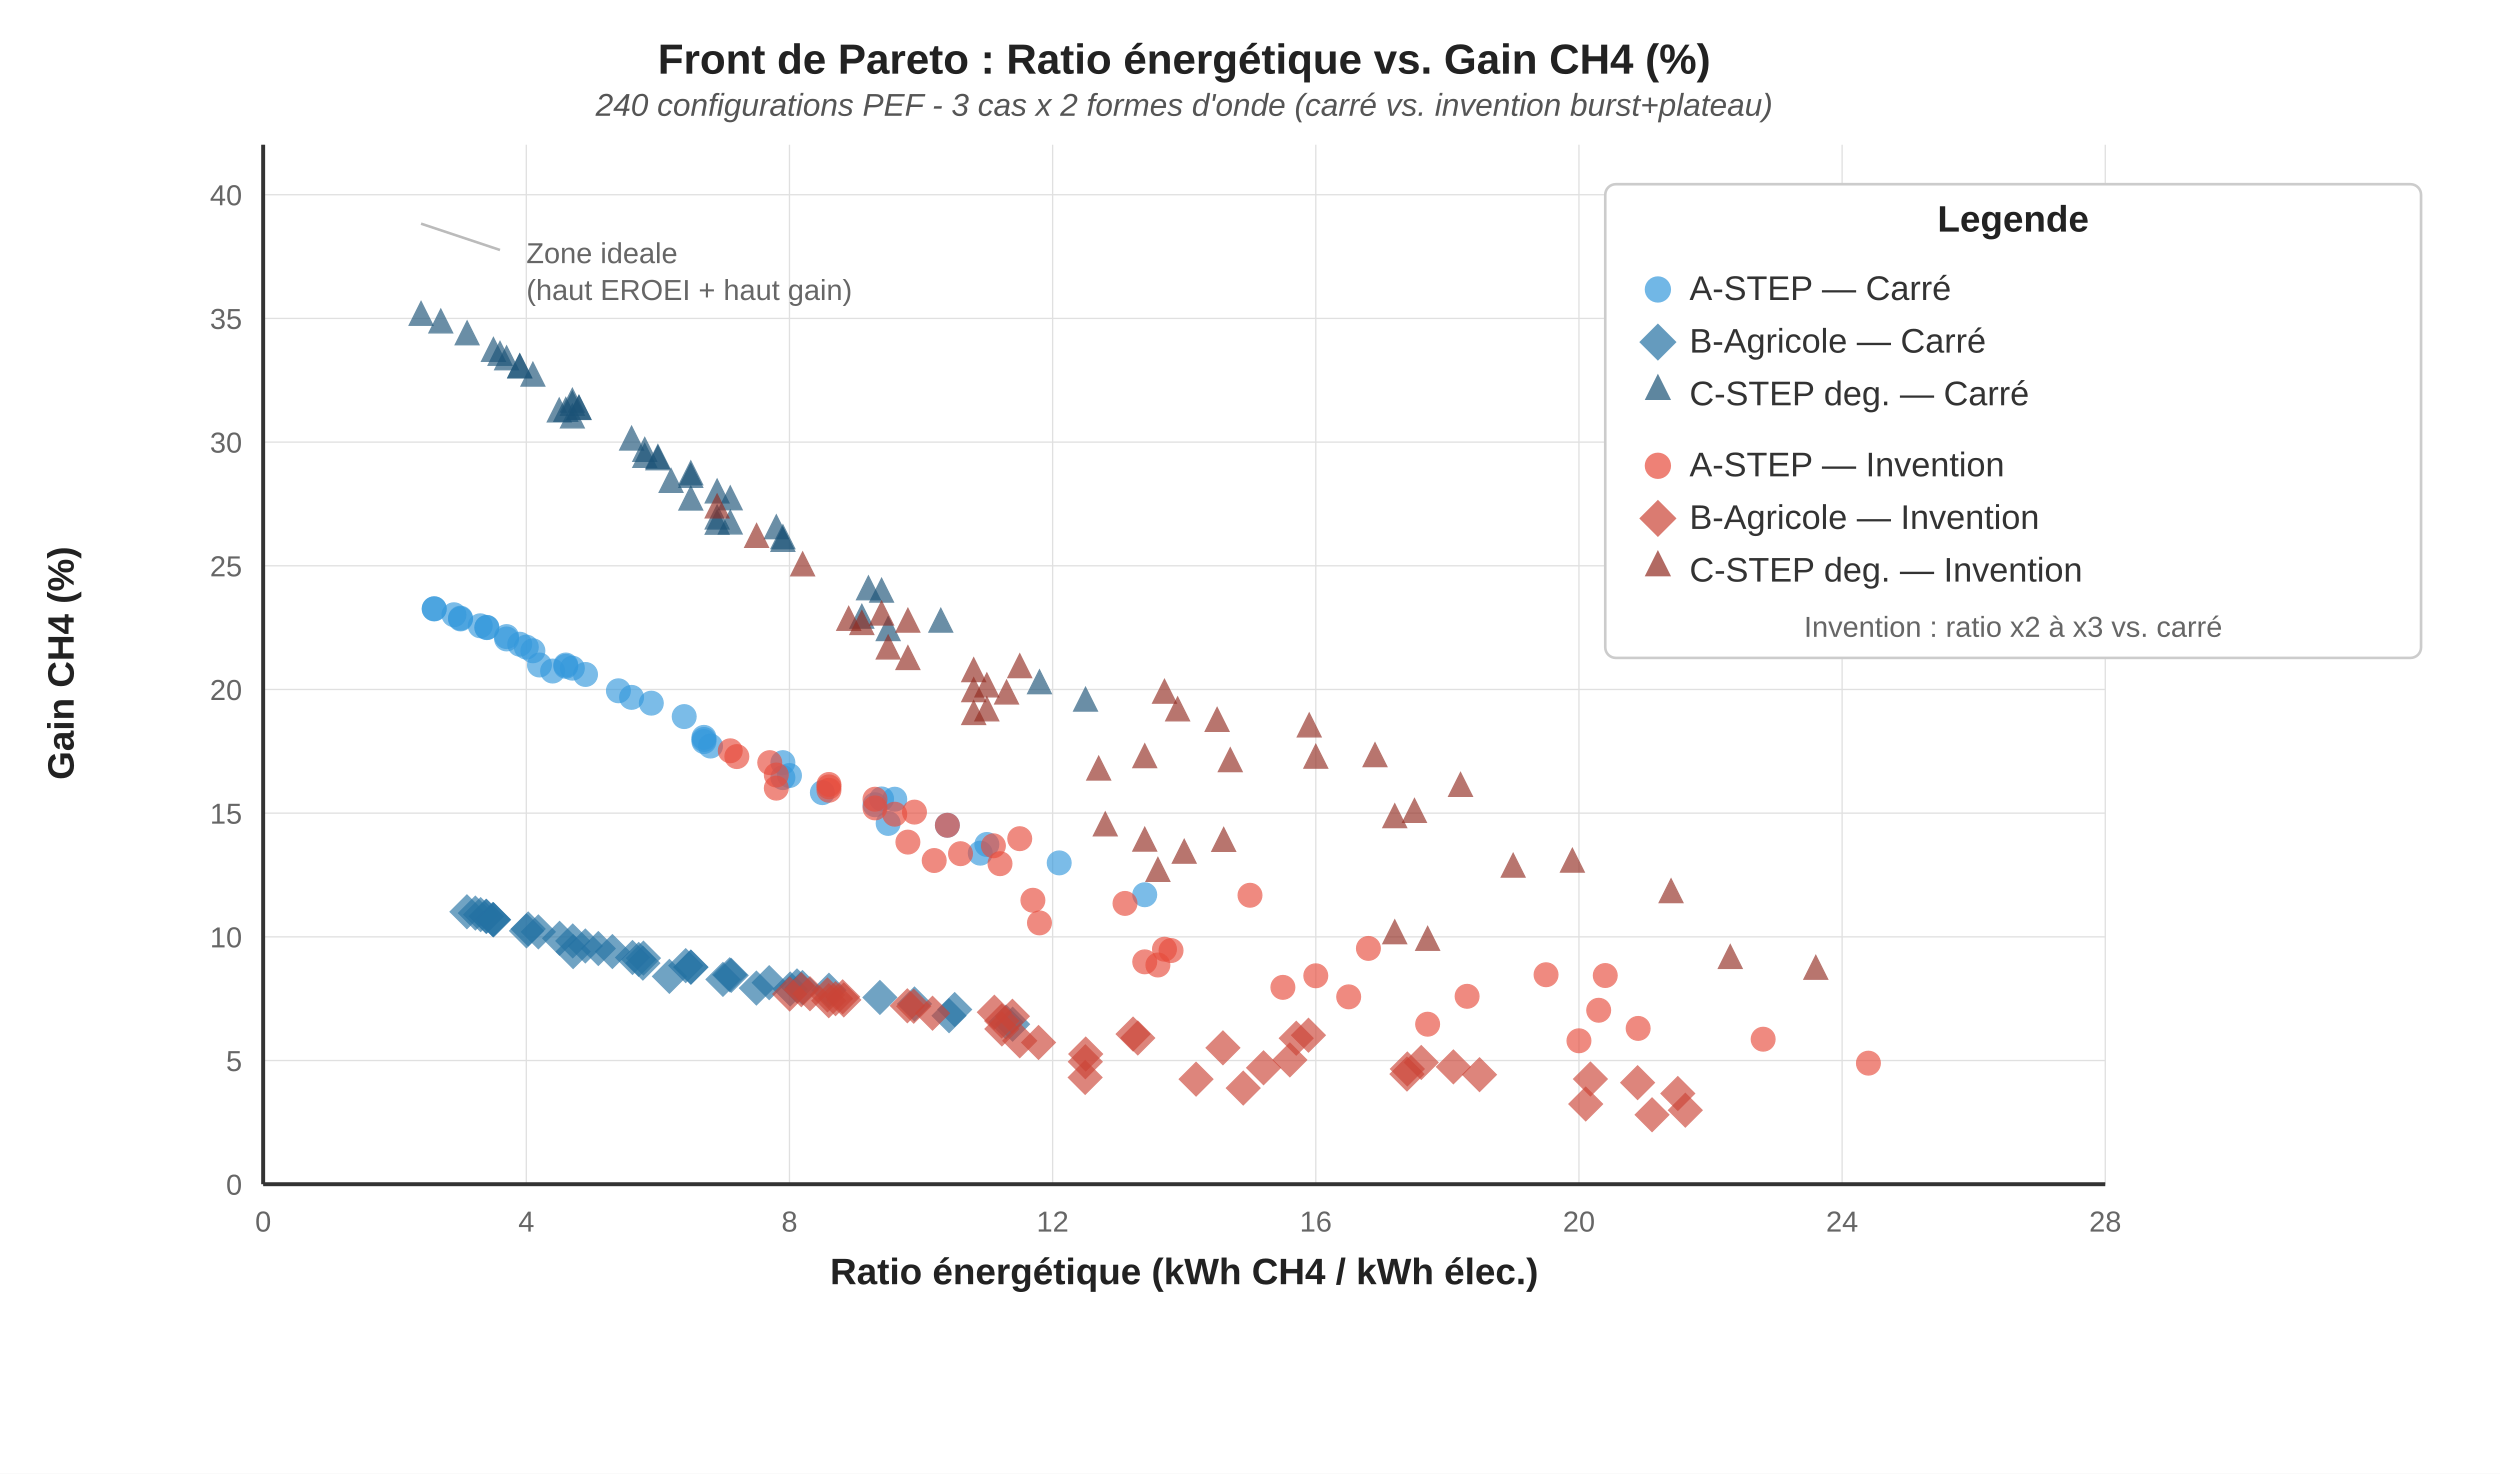
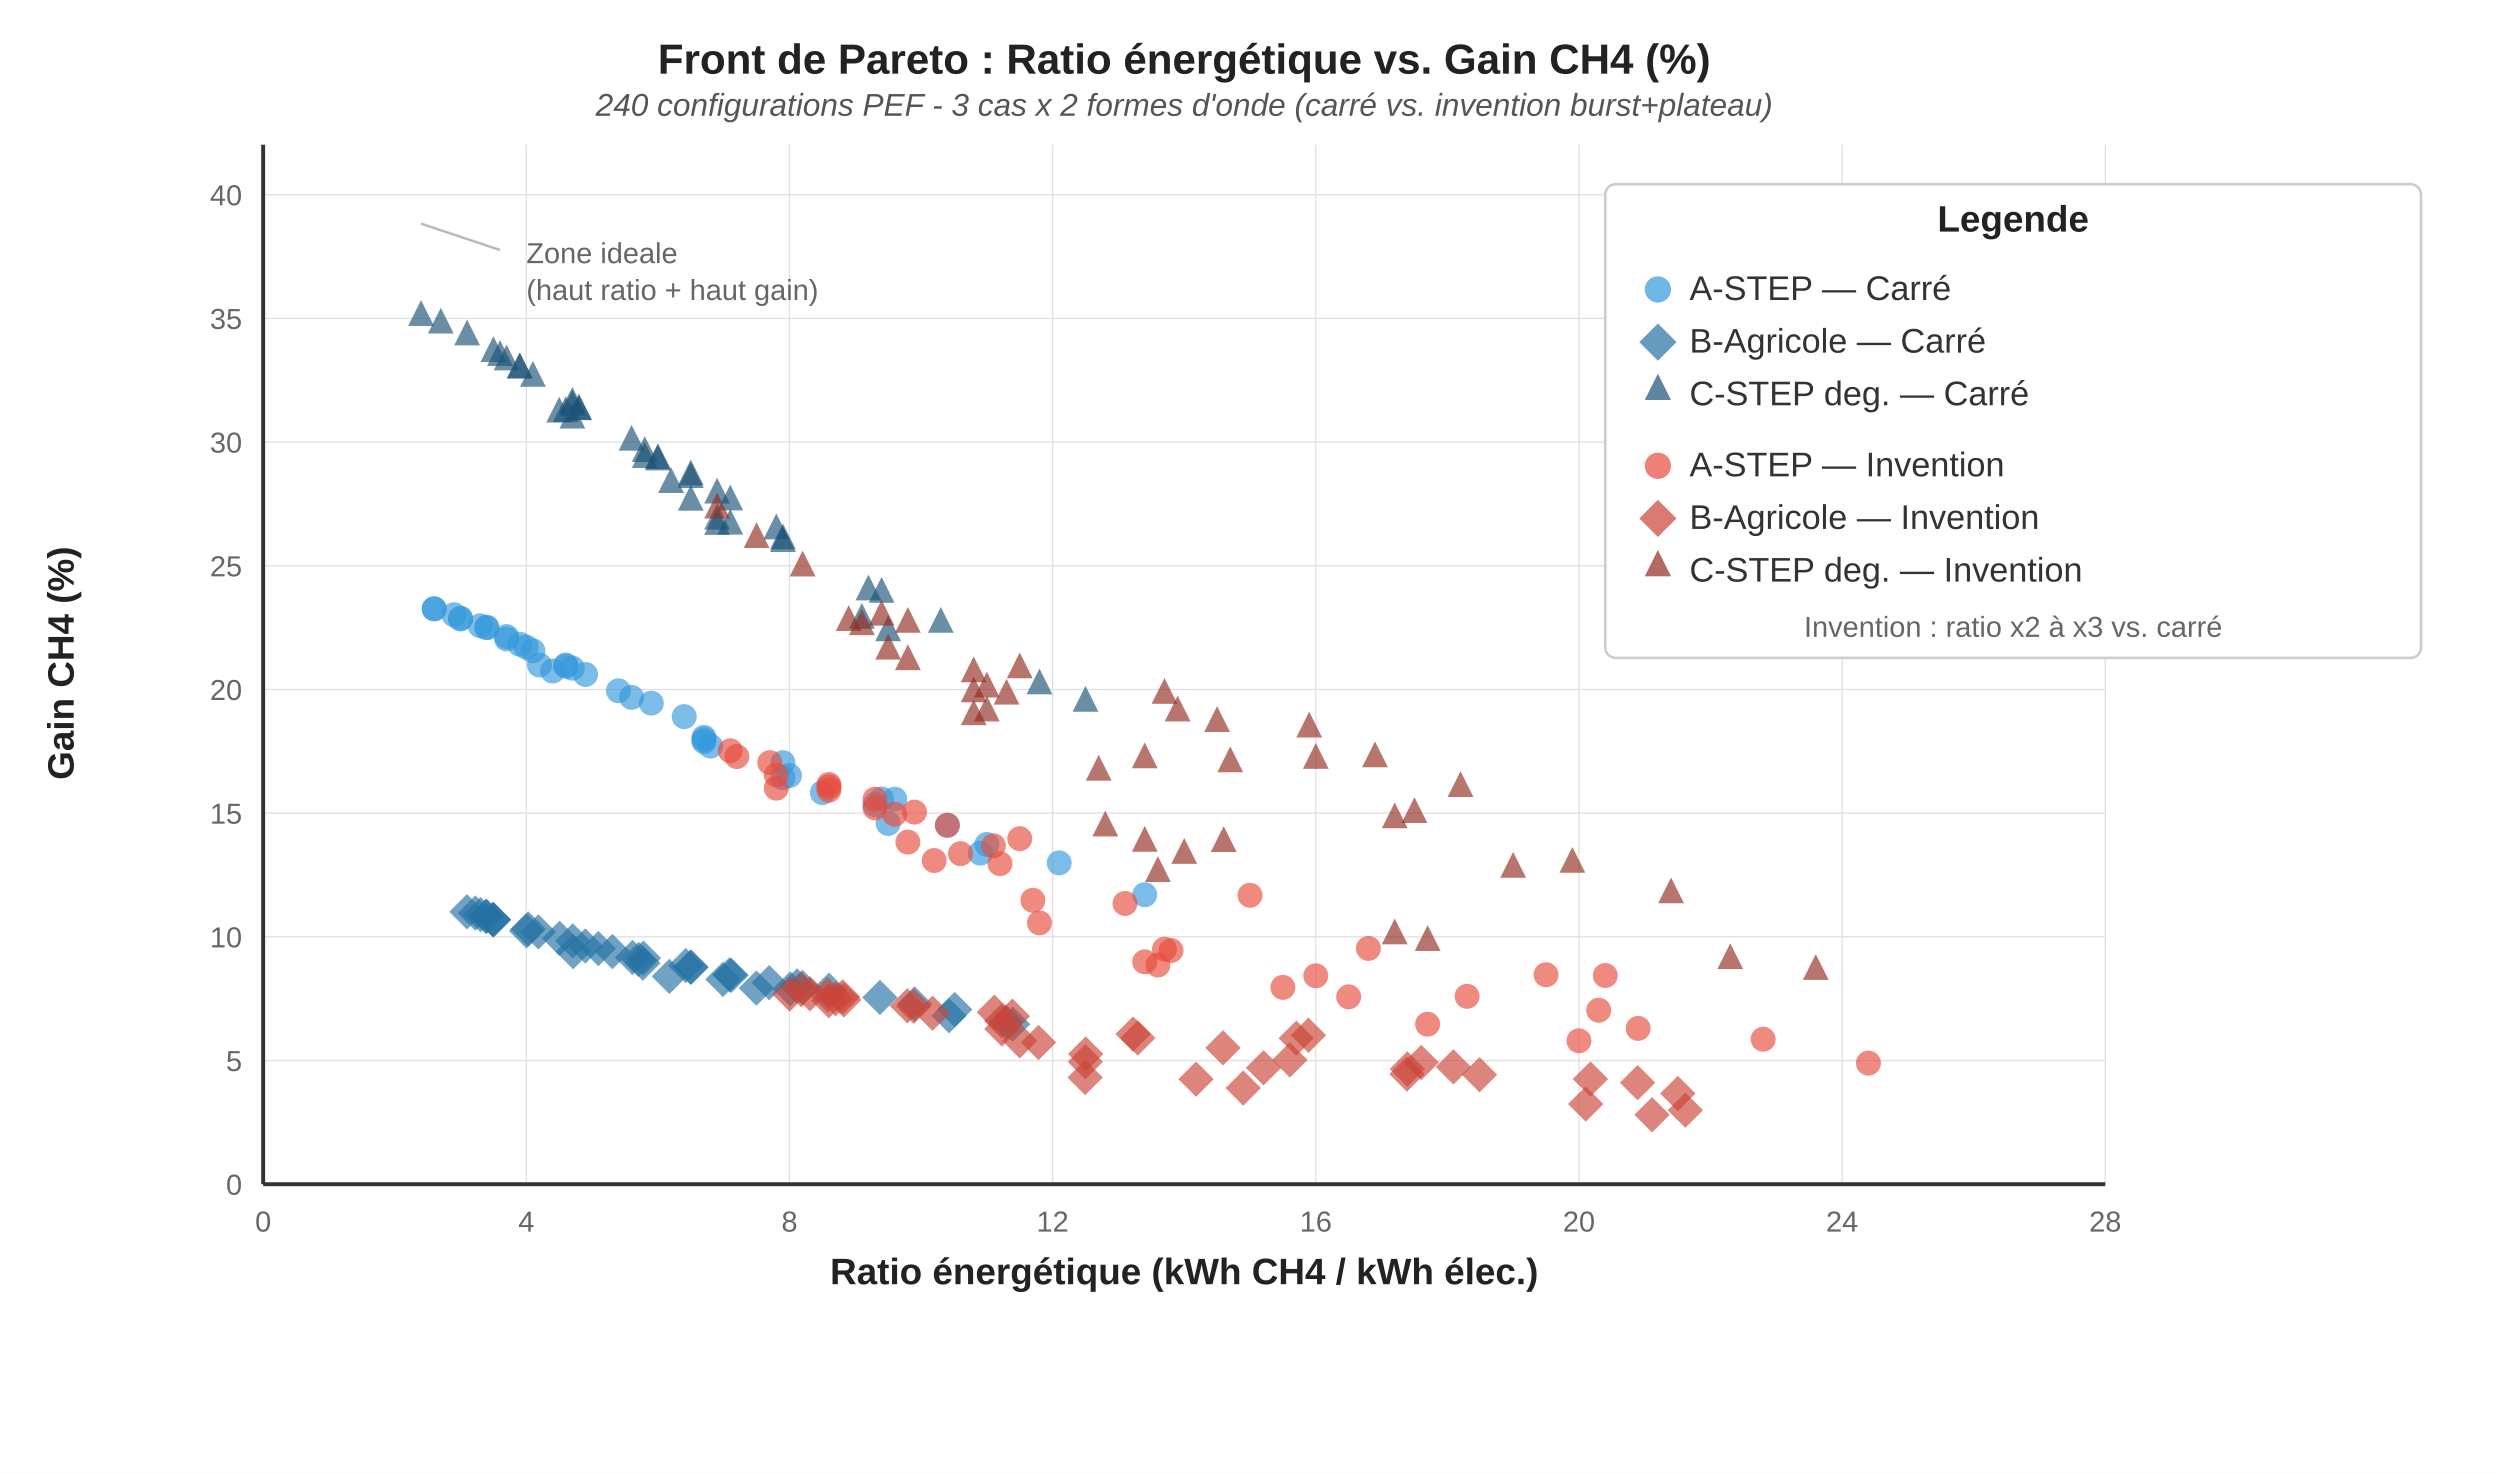
<svg xmlns="http://www.w3.org/2000/svg" viewBox="0 0 950 560" width="950" height="560">
  <defs>
    <style>
    .axis { stroke: #333; stroke-width: 1.5; fill: none; }
    .grid { stroke: #e0e0e0; stroke-width: 0.5; fill: none; }
    .label { font-family: Arial, sans-serif; font-size: 13px; fill: #333; }
    .label-bold { font-family: Arial, sans-serif; font-size: 14px; fill: #222; font-weight: bold; }
    .label-small { font-family: Arial, sans-serif; font-size: 11px; fill: #666; }
    .label-title { font-family: Arial, sans-serif; font-size: 16px; fill: #222; font-weight: bold; }
    .label-subtitle { font-family: Arial, sans-serif; font-size: 12px; fill: #555; font-style: italic; }
  </style>
  </defs>
  <rect width="950" height="560" fill="white" />
  <text x="450" y="28" text-anchor="middle" class="label-title">Front de Pareto : Ratio énergétique vs. Gain CH4 (%)</text>
  <text x="450" y="44" text-anchor="middle" class="label-subtitle">240 configurations PEF - 3 cas x 2 formes d'onde (carré vs. invention burst+plateau)</text>
  <line x1="100" y1="55" x2="100" y2="450" class="grid" />
  <text x="100" y="468" text-anchor="middle" class="label-small">0</text>
  <line x1="200" y1="55" x2="200" y2="450" class="grid" />
  <text x="200" y="468" text-anchor="middle" class="label-small">4</text>
  <line x1="300" y1="55" x2="300" y2="450" class="grid" />
  <text x="300" y="468" text-anchor="middle" class="label-small">8</text>
  <line x1="400" y1="55" x2="400" y2="450" class="grid" />
  <text x="400" y="468" text-anchor="middle" class="label-small">12</text>
  <line x1="500" y1="55" x2="500" y2="450" class="grid" />
  <text x="500" y="468" text-anchor="middle" class="label-small">16</text>
  <line x1="600" y1="55" x2="600" y2="450" class="grid" />
  <text x="600" y="468" text-anchor="middle" class="label-small">20</text>
  <line x1="700" y1="55" x2="700" y2="450" class="grid" />
  <text x="700" y="468" text-anchor="middle" class="label-small">24</text>
  <line x1="800" y1="55" x2="800" y2="450" class="grid" />
  <text x="800" y="468" text-anchor="middle" class="label-small">28</text>
  <line x1="100" y1="450" x2="800" y2="450" class="grid" />
  <text x="92" y="454" text-anchor="end" class="label-small">0</text>
  <line x1="100" y1="403" x2="800" y2="403" class="grid" />
  <text x="92" y="407" text-anchor="end" class="label-small">5</text>
  <line x1="100" y1="356" x2="800" y2="356" class="grid" />
  <text x="92" y="360" text-anchor="end" class="label-small">10</text>
  <line x1="100" y1="309" x2="800" y2="309" class="grid" />
  <text x="92" y="313" text-anchor="end" class="label-small">15</text>
  <line x1="100" y1="262" x2="800" y2="262" class="grid" />
  <text x="92" y="266" text-anchor="end" class="label-small">20</text>
  <line x1="100" y1="215" x2="800" y2="215" class="grid" />
  <text x="92" y="219" text-anchor="end" class="label-small">25</text>
  <line x1="100" y1="168" x2="800" y2="168" class="grid" />
  <text x="92" y="172" text-anchor="end" class="label-small">30</text>
  <line x1="100" y1="121" x2="800" y2="121" class="grid" />
  <text x="92" y="125" text-anchor="end" class="label-small">35</text>
  <line x1="100" y1="74" x2="800" y2="74" class="grid" />
  <text x="92" y="78" text-anchor="end" class="label-small">40</text>
  <line x1="100" y1="450" x2="800" y2="450" class="axis" />
  <line x1="100" y1="55" x2="100" y2="450" class="axis" />
  <text x="450" y="488" text-anchor="middle" class="label-bold">Ratio énergétique (kWh CH4 / kWh élec.)</text>
  <text x="28" y="252" text-anchor="middle" class="label-bold" transform="rotate(-90,28,252)">Gain CH4 (%)</text>
  <circle cx="337.5" cy="312.9" r="4.5" fill="#3498db" opacity="0.65" stroke="#3498db" stroke-width="0.5" />
  <circle cx="267.5" cy="281.8" r="4.5" fill="#3498db" opacity="0.65" stroke="#3498db" stroke-width="0.5" />
  <circle cx="267.5" cy="280.2" r="4.5" fill="#3498db" opacity="0.65" stroke="#3498db" stroke-width="0.5" />
  <circle cx="222.5" cy="256.3" r="4.5" fill="#3498db" opacity="0.65" stroke="#3498db" stroke-width="0.5" />
  <circle cx="215" cy="253.2" r="4.5" fill="#3498db" opacity="0.65" stroke="#3498db" stroke-width="0.5" />
  <circle cx="210" cy="255" r="4.5" fill="#3498db" opacity="0.65" stroke="#3498db" stroke-width="0.5" />
  <circle cx="215" cy="252.7" r="4.5" fill="#3498db" opacity="0.65" stroke="#3498db" stroke-width="0.5" />
  <circle cx="360" cy="313.6" r="4.5" fill="#3498db" opacity="0.65" stroke="#3498db" stroke-width="0.5" />
  <circle cx="185" cy="238.4" r="4.5" fill="#3498db" opacity="0.65" stroke="#3498db" stroke-width="0.5" />
  <circle cx="332.5" cy="305.8" r="4.5" fill="#3498db" opacity="0.65" stroke="#3498db" stroke-width="0.5" />
  <circle cx="297.5" cy="289.8" r="4.5" fill="#3498db" opacity="0.65" stroke="#3498db" stroke-width="0.5" />
  <circle cx="217.5" cy="253.9" r="4.5" fill="#3498db" opacity="0.65" stroke="#3498db" stroke-width="0.5" />
  <circle cx="235" cy="262.5" r="4.5" fill="#3498db" opacity="0.65" stroke="#3498db" stroke-width="0.5" />
  <circle cx="335" cy="303.6" r="4.5" fill="#3498db" opacity="0.65" stroke="#3498db" stroke-width="0.5" />
  <circle cx="175" cy="235.2" r="4.5" fill="#3498db" opacity="0.65" stroke="#3498db" stroke-width="0.5" />
  <circle cx="182.5" cy="237.8" r="4.5" fill="#3498db" opacity="0.65" stroke="#3498db" stroke-width="0.5" />
  <circle cx="300" cy="294.7" r="4.5" fill="#3498db" opacity="0.65" stroke="#3498db" stroke-width="0.5" />
  <circle cx="312.5" cy="301.2" r="4.5" fill="#3498db" opacity="0.65" stroke="#3498db" stroke-width="0.5" />
  <circle cx="197.5" cy="244.8" r="4.5" fill="#3498db" opacity="0.65" stroke="#3498db" stroke-width="0.5" />
  <circle cx="267.5" cy="281" r="4.5" fill="#3498db" opacity="0.65" stroke="#3498db" stroke-width="0.5" />
  <circle cx="205" cy="252.7" r="4.5" fill="#3498db" opacity="0.65" stroke="#3498db" stroke-width="0.5" />
  <circle cx="175" cy="234.9" r="4.5" fill="#3498db" opacity="0.65" stroke="#3498db" stroke-width="0.5" />
  <circle cx="375" cy="320.9" r="4.5" fill="#3498db" opacity="0.65" stroke="#3498db" stroke-width="0.5" />
  <circle cx="297.5" cy="295.5" r="4.5" fill="#3498db" opacity="0.65" stroke="#3498db" stroke-width="0.5" />
  <circle cx="240" cy="265" r="4.5" fill="#3498db" opacity="0.65" stroke="#3498db" stroke-width="0.5" />
  <circle cx="192.5" cy="241.9" r="4.5" fill="#3498db" opacity="0.65" stroke="#3498db" stroke-width="0.5" />
  <circle cx="260" cy="272.3" r="4.5" fill="#3498db" opacity="0.65" stroke="#3498db" stroke-width="0.5" />
  <circle cx="270" cy="283.5" r="4.5" fill="#3498db" opacity="0.65" stroke="#3498db" stroke-width="0.5" />
  <circle cx="340" cy="303.7" r="4.5" fill="#3498db" opacity="0.65" stroke="#3498db" stroke-width="0.5" />
  <circle cx="165" cy="231.3" r="4.5" fill="#3498db" opacity="0.65" stroke="#3498db" stroke-width="0.5" />
  <circle cx="247.5" cy="267.2" r="4.5" fill="#3498db" opacity="0.65" stroke="#3498db" stroke-width="0.5" />
  <circle cx="435" cy="340" r="4.5" fill="#3498db" opacity="0.65" stroke="#3498db" stroke-width="0.5" />
  <circle cx="185" cy="238.5" r="4.5" fill="#3498db" opacity="0.65" stroke="#3498db" stroke-width="0.5" />
  <circle cx="192.5" cy="242.8" r="4.5" fill="#3498db" opacity="0.65" stroke="#3498db" stroke-width="0.5" />
  <circle cx="402.5" cy="327.9" r="4.5" fill="#3498db" opacity="0.65" stroke="#3498db" stroke-width="0.5" />
  <circle cx="165" cy="231.4" r="4.5" fill="#3498db" opacity="0.65" stroke="#3498db" stroke-width="0.5" />
  <circle cx="200" cy="245.9" r="4.5" fill="#3498db" opacity="0.65" stroke="#3498db" stroke-width="0.5" />
  <circle cx="202.5" cy="247.3" r="4.5" fill="#3498db" opacity="0.65" stroke="#3498db" stroke-width="0.5" />
  <circle cx="372.5" cy="324.2" r="4.5" fill="#3498db" opacity="0.65" stroke="#3498db" stroke-width="0.5" />
  <circle cx="172.5" cy="233.6" r="4.5" fill="#3498db" opacity="0.65" stroke="#3498db" stroke-width="0.5" />
  <circle cx="542.5" cy="389.2" r="4.5" fill="#e74c3c" opacity="0.65" stroke="#e74c3c" stroke-width="0.5" />
  <circle cx="435" cy="365.5" r="4.5" fill="#e74c3c" opacity="0.65" stroke="#e74c3c" stroke-width="0.5" />
  <circle cx="442.5" cy="360.7" r="4.5" fill="#e74c3c" opacity="0.65" stroke="#e74c3c" stroke-width="0.5" />
  <circle cx="380" cy="328.2" r="4.5" fill="#e74c3c" opacity="0.65" stroke="#e74c3c" stroke-width="0.5" />
  <circle cx="377.5" cy="321.4" r="4.5" fill="#e74c3c" opacity="0.65" stroke="#e74c3c" stroke-width="0.5" />
  <circle cx="355" cy="327" r="4.5" fill="#e74c3c" opacity="0.65" stroke="#e74c3c" stroke-width="0.5" />
  <circle cx="365" cy="324.4" r="4.5" fill="#e74c3c" opacity="0.65" stroke="#e74c3c" stroke-width="0.5" />
  <circle cx="607.5" cy="383.9" r="4.5" fill="#e74c3c" opacity="0.65" stroke="#e74c3c" stroke-width="0.5" />
  <circle cx="315" cy="300.3" r="4.5" fill="#e74c3c" opacity="0.65" stroke="#e74c3c" stroke-width="0.5" />
  <circle cx="557.5" cy="378.6" r="4.5" fill="#e74c3c" opacity="0.65" stroke="#e74c3c" stroke-width="0.5" />
  <circle cx="520" cy="360.4" r="4.5" fill="#e74c3c" opacity="0.65" stroke="#e74c3c" stroke-width="0.5" />
  <circle cx="387.5" cy="318.7" r="4.5" fill="#e74c3c" opacity="0.65" stroke="#e74c3c" stroke-width="0.5" />
  <circle cx="392.5" cy="342.1" r="4.5" fill="#e74c3c" opacity="0.65" stroke="#e74c3c" stroke-width="0.5" />
  <circle cx="587.5" cy="370.4" r="4.5" fill="#e74c3c" opacity="0.65" stroke="#e74c3c" stroke-width="0.5" />
  <circle cx="295" cy="299.5" r="4.5" fill="#e74c3c" opacity="0.65" stroke="#e74c3c" stroke-width="0.5" />
  <circle cx="315" cy="298.1" r="4.5" fill="#e74c3c" opacity="0.65" stroke="#e74c3c" stroke-width="0.5" />
  <circle cx="500" cy="370.8" r="4.5" fill="#e74c3c" opacity="0.65" stroke="#e74c3c" stroke-width="0.5" />
  <circle cx="512.5" cy="378.8" r="4.5" fill="#e74c3c" opacity="0.65" stroke="#e74c3c" stroke-width="0.5" />
  <circle cx="340" cy="309.4" r="4.5" fill="#e74c3c" opacity="0.65" stroke="#e74c3c" stroke-width="0.5" />
  <circle cx="445" cy="361.2" r="4.5" fill="#e74c3c" opacity="0.65" stroke="#e74c3c" stroke-width="0.5" />
  <circle cx="360" cy="313.6" r="4.5" fill="#e74c3c" opacity="0.65" stroke="#e74c3c" stroke-width="0.5" />
  <circle cx="295" cy="294.5" r="4.5" fill="#e74c3c" opacity="0.65" stroke="#e74c3c" stroke-width="0.5" />
  <circle cx="622.5" cy="390.8" r="4.5" fill="#e74c3c" opacity="0.65" stroke="#e74c3c" stroke-width="0.5" />
  <circle cx="487.5" cy="375.2" r="4.5" fill="#e74c3c" opacity="0.65" stroke="#e74c3c" stroke-width="0.5" />
  <circle cx="395" cy="350.7" r="4.5" fill="#e74c3c" opacity="0.65" stroke="#e74c3c" stroke-width="0.5" />
  <circle cx="332.5" cy="303.7" r="4.5" fill="#e74c3c" opacity="0.65" stroke="#e74c3c" stroke-width="0.5" />
  <circle cx="475" cy="340.2" r="4.5" fill="#e74c3c" opacity="0.65" stroke="#e74c3c" stroke-width="0.5" />
  <circle cx="440" cy="366.7" r="4.5" fill="#e74c3c" opacity="0.65" stroke="#e74c3c" stroke-width="0.5" />
  <circle cx="610" cy="370.7" r="4.5" fill="#e74c3c" opacity="0.65" stroke="#e74c3c" stroke-width="0.5" />
  <circle cx="280" cy="287.5" r="4.5" fill="#e74c3c" opacity="0.65" stroke="#e74c3c" stroke-width="0.5" />
  <circle cx="427.5" cy="343.3" r="4.5" fill="#e74c3c" opacity="0.65" stroke="#e74c3c" stroke-width="0.5" />
  <circle cx="710" cy="404" r="4.5" fill="#e74c3c" opacity="0.65" stroke="#e74c3c" stroke-width="0.5" />
  <circle cx="315" cy="299" r="4.5" fill="#e74c3c" opacity="0.65" stroke="#e74c3c" stroke-width="0.5" />
  <circle cx="332.5" cy="307" r="4.5" fill="#e74c3c" opacity="0.65" stroke="#e74c3c" stroke-width="0.5" />
  <circle cx="670" cy="394.9" r="4.5" fill="#e74c3c" opacity="0.65" stroke="#e74c3c" stroke-width="0.5" />
  <circle cx="277.5" cy="285.3" r="4.5" fill="#e74c3c" opacity="0.65" stroke="#e74c3c" stroke-width="0.5" />
  <circle cx="347.5" cy="308.6" r="4.5" fill="#e74c3c" opacity="0.65" stroke="#e74c3c" stroke-width="0.5" />
  <circle cx="345" cy="320" r="4.5" fill="#e74c3c" opacity="0.65" stroke="#e74c3c" stroke-width="0.5" />
  <circle cx="600" cy="395.5" r="4.5" fill="#e74c3c" opacity="0.65" stroke="#e74c3c" stroke-width="0.5" />
  <circle cx="292.5" cy="289.8" r="4.5" fill="#e74c3c" opacity="0.65" stroke="#e74c3c" stroke-width="0.5" />
  <rect x="250" y="367" width="9" height="9" fill="#2471a3" opacity="0.65" stroke="#2471a3" stroke-width="0.5" transform="rotate(45,255,371.1)" />
  <rect x="258" y="363" width="9" height="9" fill="#2471a3" opacity="0.65" stroke="#2471a3" stroke-width="0.5" transform="rotate(45,262.5,367.6)" />
  <rect x="196" y="348" width="9" height="9" fill="#2471a3" opacity="0.65" stroke="#2471a3" stroke-width="0.5" transform="rotate(45,200,353)" />
  <rect x="288" y="369" width="9" height="9" fill="#2471a3" opacity="0.65" stroke="#2471a3" stroke-width="0.5" transform="rotate(45,292.5,373.2)" />
  <rect x="378" y="384" width="9" height="9" fill="#2471a3" opacity="0.65" stroke="#2471a3" stroke-width="0.5" transform="rotate(45,382.5,388.2)" />
  <rect x="258" y="363" width="9" height="9" fill="#2471a3" opacity="0.65" stroke="#2471a3" stroke-width="0.5" transform="rotate(45,262.5,367.5)" />
  <rect x="283" y="371" width="9" height="9" fill="#2471a3" opacity="0.65" stroke="#2471a3" stroke-width="0.5" transform="rotate(45,287.5,375.4)" />
  <rect x="310" y="372" width="9" height="9" fill="#2471a3" opacity="0.65" stroke="#2471a3" stroke-width="0.5" transform="rotate(45,315,377)" />
  <rect x="228" y="357" width="9" height="9" fill="#2471a3" opacity="0.65" stroke="#2471a3" stroke-width="0.5" transform="rotate(45,232.5,361.8)" />
  <rect x="240" y="362" width="9" height="9" fill="#2471a3" opacity="0.65" stroke="#2471a3" stroke-width="0.5" transform="rotate(45,245,366)" />
  <rect x="256" y="362" width="9" height="9" fill="#2471a3" opacity="0.65" stroke="#2471a3" stroke-width="0.5" transform="rotate(45,260,366.8)" />
  <rect x="200" y="350" width="9" height="9" fill="#2471a3" opacity="0.65" stroke="#2471a3" stroke-width="0.5" transform="rotate(45,205,354.4)" />
  <rect x="213" y="353" width="9" height="9" fill="#2471a3" opacity="0.65" stroke="#2471a3" stroke-width="0.5" transform="rotate(45,217.5,357.7)" />
  <rect x="343" y="377" width="9" height="9" fill="#2471a3" opacity="0.65" stroke="#2471a3" stroke-width="0.5" transform="rotate(45,347.5,381.5)" />
  <rect x="380" y="385" width="9" height="9" fill="#2471a3" opacity="0.65" stroke="#2471a3" stroke-width="0.5" transform="rotate(45,385,389.7)" />
  <rect x="180" y="344" width="9" height="9" fill="#2471a3" opacity="0.65" stroke="#2471a3" stroke-width="0.5" transform="rotate(45,185,348.6)" />
  <rect x="183" y="345" width="9" height="9" fill="#2471a3" opacity="0.65" stroke="#2471a3" stroke-width="0.5" transform="rotate(45,187.5,349.2)" />
  <rect x="240" y="360" width="9" height="9" fill="#2471a3" opacity="0.65" stroke="#2471a3" stroke-width="0.5" transform="rotate(45,245,364.3)" />
  <rect x="358" y="379" width="9" height="9" fill="#2471a3" opacity="0.65" stroke="#2471a3" stroke-width="0.5" transform="rotate(45,362.5,383.9)" />
  <rect x="180" y="344" width="9" height="9" fill="#2471a3" opacity="0.65" stroke="#2471a3" stroke-width="0.5" transform="rotate(45,185,348.8)" />
  <rect x="296" y="371" width="9" height="9" fill="#2471a3" opacity="0.65" stroke="#2471a3" stroke-width="0.5" transform="rotate(45,300,375.4)" />
  <rect x="273" y="366" width="9" height="9" fill="#2471a3" opacity="0.65" stroke="#2471a3" stroke-width="0.5" transform="rotate(45,277.5,370.2)" />
  <rect x="196" y="349" width="9" height="9" fill="#2471a3" opacity="0.65" stroke="#2471a3" stroke-width="0.5" transform="rotate(45,200,353.1)" />
  <rect x="273" y="366" width="9" height="9" fill="#2471a3" opacity="0.65" stroke="#2471a3" stroke-width="0.5" transform="rotate(45,277.5,371)" />
  <rect x="176" y="342" width="9" height="9" fill="#2471a3" opacity="0.65" stroke="#2471a3" stroke-width="0.5" transform="rotate(45,180,346.9)" />
  <rect x="178" y="343" width="9" height="9" fill="#2471a3" opacity="0.65" stroke="#2471a3" stroke-width="0.5" transform="rotate(45,182.5,347.7)" />
  <rect x="356" y="381" width="9" height="9" fill="#2471a3" opacity="0.65" stroke="#2471a3" stroke-width="0.5" transform="rotate(45,360,385.9)" />
  <rect x="238" y="360" width="9" height="9" fill="#2471a3" opacity="0.65" stroke="#2471a3" stroke-width="0.5" transform="rotate(45,242.5,364.8)" />
  <rect x="208" y="352" width="9" height="9" fill="#2471a3" opacity="0.65" stroke="#2471a3" stroke-width="0.5" transform="rotate(45,212.5,356.7)" />
  <rect x="270" y="368" width="9" height="9" fill="#2471a3" opacity="0.65" stroke="#2471a3" stroke-width="0.5" transform="rotate(45,275,372.6)" />
  <rect x="183" y="345" width="9" height="9" fill="#2471a3" opacity="0.65" stroke="#2471a3" stroke-width="0.5" transform="rotate(45,187.5,349.4)" />
  <rect x="218" y="355" width="9" height="9" fill="#2471a3" opacity="0.65" stroke="#2471a3" stroke-width="0.5" transform="rotate(45,222.5,359.4)" />
  <rect x="183" y="345" width="9" height="9" fill="#2471a3" opacity="0.65" stroke="#2471a3" stroke-width="0.5" transform="rotate(45,187.5,349.6)" />
  <rect x="223" y="356" width="9" height="9" fill="#2471a3" opacity="0.65" stroke="#2471a3" stroke-width="0.5" transform="rotate(45,227.5,360.3)" />
  <rect x="330" y="375" width="9" height="9" fill="#2471a3" opacity="0.65" stroke="#2471a3" stroke-width="0.5" transform="rotate(45,335,379.1)" />
  <rect x="300" y="371" width="9" height="9" fill="#2471a3" opacity="0.65" stroke="#2471a3" stroke-width="0.5" transform="rotate(45,305,375.9)" />
  <rect x="213" y="357" width="9" height="9" fill="#2471a3" opacity="0.65" stroke="#2471a3" stroke-width="0.5" transform="rotate(45,217.5,361.9)" />
  <rect x="236" y="359" width="9" height="9" fill="#2471a3" opacity="0.65" stroke="#2471a3" stroke-width="0.5" transform="rotate(45,240,363.5)" />
  <rect x="173" y="342" width="9" height="9" fill="#2471a3" opacity="0.65" stroke="#2471a3" stroke-width="0.5" transform="rotate(45,177.5,346.4)" />
  <rect x="298" y="370" width="9" height="9" fill="#2471a3" opacity="0.65" stroke="#2471a3" stroke-width="0.5" transform="rotate(45,302.5,375)" />
  <rect x="408" y="405" width="9" height="9" fill="#cb4335" opacity="0.65" stroke="#cb4335" stroke-width="0.5" transform="rotate(45,412.5,409.3)" />
  <rect x="460" y="394" width="9" height="9" fill="#cb4335" opacity="0.65" stroke="#cb4335" stroke-width="0.5" transform="rotate(45,465,398.6)" />
  <rect x="343" y="378" width="9" height="9" fill="#cb4335" opacity="0.65" stroke="#cb4335" stroke-width="0.5" transform="rotate(45,347.5,382.1)" />
  <rect x="536" y="399" width="9" height="9" fill="#cb4335" opacity="0.65" stroke="#cb4335" stroke-width="0.5" transform="rotate(45,540,403.1)" />
  <rect x="636" y="417" width="9" height="9" fill="#cb4335" opacity="0.65" stroke="#cb4335" stroke-width="0.5" transform="rotate(45,640,421.6)" />
  <rect x="488" y="390" width="9" height="9" fill="#cb4335" opacity="0.65" stroke="#cb4335" stroke-width="0.5" transform="rotate(45,492.5,394.6)" />
  <rect x="468" y="409" width="9" height="9" fill="#cb4335" opacity="0.65" stroke="#cb4335" stroke-width="0.5" transform="rotate(45,472.5,413.4)" />
  <rect x="558" y="404" width="9" height="9" fill="#cb4335" opacity="0.65" stroke="#cb4335" stroke-width="0.5" transform="rotate(45,562.5,408.1)" />
  <rect x="390" y="392" width="9" height="9" fill="#cb4335" opacity="0.65" stroke="#cb4335" stroke-width="0.5" transform="rotate(45,395,396.5)" />
  <rect x="408" y="399" width="9" height="9" fill="#cb4335" opacity="0.65" stroke="#cb4335" stroke-width="0.5" transform="rotate(45,412.5,403.4)" />
  <rect x="493" y="389" width="9" height="9" fill="#cb4335" opacity="0.65" stroke="#cb4335" stroke-width="0.5" transform="rotate(45,497.5,393.1)" />
  <rect x="350" y="381" width="9" height="9" fill="#cb4335" opacity="0.65" stroke="#cb4335" stroke-width="0.5" transform="rotate(45,355,385.1)" />
  <rect x="380" y="382" width="9" height="9" fill="#cb4335" opacity="0.65" stroke="#cb4335" stroke-width="0.5" transform="rotate(45,385,386.6)" />
  <rect x="618" y="407" width="9" height="9" fill="#cb4335" opacity="0.65" stroke="#cb4335" stroke-width="0.5" transform="rotate(45,622.5,411.2)" />
  <rect x="623" y="419" width="9" height="9" fill="#cb4335" opacity="0.65" stroke="#cb4335" stroke-width="0.5" transform="rotate(45,627.5,423.9)" />
  <rect x="310" y="374" width="9" height="9" fill="#cb4335" opacity="0.65" stroke="#cb4335" stroke-width="0.5" transform="rotate(45,315,378.2)" />
  <rect x="310" y="376" width="9" height="9" fill="#cb4335" opacity="0.65" stroke="#cb4335" stroke-width="0.5" transform="rotate(45,315,380.9)" />
  <rect x="428" y="390" width="9" height="9" fill="#cb4335" opacity="0.65" stroke="#cb4335" stroke-width="0.5" transform="rotate(45,432.5,394.3)" />
  <rect x="633" y="411" width="9" height="9" fill="#cb4335" opacity="0.65" stroke="#cb4335" stroke-width="0.5" transform="rotate(45,637.5,415.6)" />
  <rect x="313" y="375" width="9" height="9" fill="#cb4335" opacity="0.65" stroke="#cb4335" stroke-width="0.5" transform="rotate(45,317.5,379.5)" />
  <rect x="530" y="402" width="9" height="9" fill="#cb4335" opacity="0.65" stroke="#cb4335" stroke-width="0.5" transform="rotate(45,535,406.7)" />
  <rect x="486" y="398" width="9" height="9" fill="#cb4335" opacity="0.65" stroke="#cb4335" stroke-width="0.5" transform="rotate(45,490,402.2)" />
  <rect x="340" y="378" width="9" height="9" fill="#cb4335" opacity="0.65" stroke="#cb4335" stroke-width="0.5" transform="rotate(45,345,382.7)" />
  <rect x="476" y="401" width="9" height="9" fill="#cb4335" opacity="0.65" stroke="#cb4335" stroke-width="0.5" transform="rotate(45,480,405.2)" />
  <rect x="300" y="372" width="9" height="9" fill="#cb4335" opacity="0.65" stroke="#cb4335" stroke-width="0.5" transform="rotate(45,305,376.3)" />
  <rect x="303" y="373" width="9" height="9" fill="#cb4335" opacity="0.65" stroke="#cb4335" stroke-width="0.5" transform="rotate(45,307.5,377.9)" />
  <rect x="598" y="415" width="9" height="9" fill="#cb4335" opacity="0.65" stroke="#cb4335" stroke-width="0.5" transform="rotate(45,602.5,419.6)" />
  <rect x="408" y="396" width="9" height="9" fill="#cb4335" opacity="0.65" stroke="#cb4335" stroke-width="0.5" transform="rotate(45,412.5,400.6)" />
  <rect x="373" y="380" width="9" height="9" fill="#cb4335" opacity="0.65" stroke="#cb4335" stroke-width="0.5" transform="rotate(45,377.5,385)" />
  <rect x="450" y="406" width="9" height="9" fill="#cb4335" opacity="0.65" stroke="#cb4335" stroke-width="0.5" transform="rotate(45,455,410.3)" />
  <rect x="316" y="374" width="9" height="9" fill="#cb4335" opacity="0.65" stroke="#cb4335" stroke-width="0.5" transform="rotate(45,320,378.3)" />
  <rect x="376" y="386" width="9" height="9" fill="#cb4335" opacity="0.65" stroke="#cb4335" stroke-width="0.5" transform="rotate(45,380,391)" />
  <rect x="316" y="375" width="9" height="9" fill="#cb4335" opacity="0.65" stroke="#cb4335" stroke-width="0.5" transform="rotate(45,320,379.9)" />
  <rect x="383" y="391" width="9" height="9" fill="#cb4335" opacity="0.65" stroke="#cb4335" stroke-width="0.5" transform="rotate(45,387.5,395.5)" />
  <rect x="600" y="406" width="9" height="9" fill="#cb4335" opacity="0.65" stroke="#cb4335" stroke-width="0.5" transform="rotate(45,605,410.1)" />
  <rect x="530" y="404" width="9" height="9" fill="#cb4335" opacity="0.65" stroke="#cb4335" stroke-width="0.5" transform="rotate(45,535,408.5)" />
  <rect x="376" y="383" width="9" height="9" fill="#cb4335" opacity="0.65" stroke="#cb4335" stroke-width="0.5" transform="rotate(45,380,387.9)" />
  <rect x="426" y="388" width="9" height="9" fill="#cb4335" opacity="0.65" stroke="#cb4335" stroke-width="0.5" transform="rotate(45,430,392.8)" />
  <rect x="296" y="373" width="9" height="9" fill="#cb4335" opacity="0.65" stroke="#cb4335" stroke-width="0.5" transform="rotate(45,300,377.1)" />
  <rect x="548" y="401" width="9" height="9" fill="#cb4335" opacity="0.65" stroke="#cb4335" stroke-width="0.5" transform="rotate(45,552.5,405.2)" />
  <polygon points="202.5,137.7 198,146.7 207,146.7" fill="#1a5276" opacity="0.65" stroke="#1a5276" stroke-width="0.5" />
  <polygon points="272.5,182.1 268,191.1 277,191.1" fill="#1a5276" opacity="0.65" stroke="#1a5276" stroke-width="0.5" />
  <polygon points="212.5,151.3 208,160.3 217,160.3" fill="#1a5276" opacity="0.65" stroke="#1a5276" stroke-width="0.5" />
  <polygon points="255,178.1 250.5,187.1 259.5,187.1" fill="#1a5276" opacity="0.65" stroke="#1a5276" stroke-width="0.5" />
  <polygon points="190,129.8 185.5,138.8 194.5,138.8" fill="#1a5276" opacity="0.65" stroke="#1a5276" stroke-width="0.5" />
  <polygon points="277.5,193.9 273,202.9 282,202.9" fill="#1a5276" opacity="0.65" stroke="#1a5276" stroke-width="0.5" />
  <polygon points="250,169.5 245.5,178.5 254.5,178.5" fill="#1a5276" opacity="0.65" stroke="#1a5276" stroke-width="0.5" />
  <polygon points="197.5,134.6 193,143.6 202,143.6" fill="#1a5276" opacity="0.65" stroke="#1a5276" stroke-width="0.5" />
  <polygon points="192.5,131.5 188,140.5 197,140.5" fill="#1a5276" opacity="0.65" stroke="#1a5276" stroke-width="0.5" />
  <polygon points="262.5,176.2 258,185.2 267,185.2" fill="#1a5276" opacity="0.65" stroke="#1a5276" stroke-width="0.5" />
  <polygon points="167.5,117.5 163,126.5 172,126.5" fill="#1a5276" opacity="0.65" stroke="#1a5276" stroke-width="0.5" />
  <polygon points="250,169 245.5,178 254.5,178" fill="#1a5276" opacity="0.65" stroke="#1a5276" stroke-width="0.5" />
  <polygon points="217.5,148.8 213,157.8 222,157.8" fill="#1a5276" opacity="0.65" stroke="#1a5276" stroke-width="0.5" />
  <polygon points="220,150.3 215.5,159.3 224.5,159.3" fill="#1a5276" opacity="0.65" stroke="#1a5276" stroke-width="0.5" />
  <polygon points="412.5,261.2 408,270.2 417,270.2" fill="#1a5276" opacity="0.65" stroke="#1a5276" stroke-width="0.5" />
  <polygon points="197.5,134.5 193,143.5 202,143.5" fill="#1a5276" opacity="0.65" stroke="#1a5276" stroke-width="0.5" />
  <polygon points="357.5,231.2 353,240.2 362,240.2" fill="#1a5276" opacity="0.65" stroke="#1a5276" stroke-width="0.5" />
  <polygon points="335,219.8 330.5,228.8 339.5,228.8" fill="#1a5276" opacity="0.65" stroke="#1a5276" stroke-width="0.5" />
  <polygon points="262.5,184.8 258,193.8 267,193.8" fill="#1a5276" opacity="0.65" stroke="#1a5276" stroke-width="0.5" />
  <polygon points="337.5,234.4 333,243.4 342,243.4" fill="#1a5276" opacity="0.65" stroke="#1a5276" stroke-width="0.5" />
  <polygon points="297.5,200.5 293,209.5 302,209.5" fill="#1a5276" opacity="0.65" stroke="#1a5276" stroke-width="0.5" />
  <polygon points="220,150.4 215.5,159.4 224.5,159.4" fill="#1a5276" opacity="0.65" stroke="#1a5276" stroke-width="0.5" />
  <polygon points="245,166.3 240.5,175.3 249.5,175.3" fill="#1a5276" opacity="0.65" stroke="#1a5276" stroke-width="0.5" />
  <polygon points="272.5,192 268,201 277,201" fill="#1a5276" opacity="0.65" stroke="#1a5276" stroke-width="0.5" />
  <polygon points="215,151.1 210.5,160.1 219.5,160.1" fill="#1a5276" opacity="0.65" stroke="#1a5276" stroke-width="0.5" />
  <polygon points="160,114.6 155.5,123.6 164.5,123.6" fill="#1a5276" opacity="0.65" stroke="#1a5276" stroke-width="0.5" />
  <polygon points="395,254.6 390.5,263.6 399.5,263.6" fill="#1a5276" opacity="0.65" stroke="#1a5276" stroke-width="0.5" />
  <polygon points="277.5,184.7 273,193.7 282,193.7" fill="#1a5276" opacity="0.65" stroke="#1a5276" stroke-width="0.5" />
  <polygon points="297.5,199.5 293,208.5 302,208.5" fill="#1a5276" opacity="0.65" stroke="#1a5276" stroke-width="0.5" />
  <polygon points="240,162 235.5,171 244.5,171" fill="#1a5276" opacity="0.65" stroke="#1a5276" stroke-width="0.5" />
  <polygon points="217.5,153.6 213,162.6 222,162.6" fill="#1a5276" opacity="0.65" stroke="#1a5276" stroke-width="0.5" />
  <polygon points="295,195.7 290.5,204.7 299.5,204.7" fill="#1a5276" opacity="0.65" stroke="#1a5276" stroke-width="0.5" />
  <polygon points="217.5,147.6 213,156.6 222,156.6" fill="#1a5276" opacity="0.65" stroke="#1a5276" stroke-width="0.5" />
  <polygon points="187.5,128.3 183,137.3 192,137.3" fill="#1a5276" opacity="0.65" stroke="#1a5276" stroke-width="0.5" />
  <polygon points="262.5,175.2 258,184.2 267,184.2" fill="#1a5276" opacity="0.65" stroke="#1a5276" stroke-width="0.5" />
  <polygon points="327.5,229.7 323,238.7 332,238.7" fill="#1a5276" opacity="0.65" stroke="#1a5276" stroke-width="0.5" />
  <polygon points="245,168.6 240.5,177.6 249.5,177.6" fill="#1a5276" opacity="0.65" stroke="#1a5276" stroke-width="0.5" />
  <polygon points="272.5,194 268,203 277,203" fill="#1a5276" opacity="0.65" stroke="#1a5276" stroke-width="0.5" />
  <polygon points="177.5,122 173,131 182,131" fill="#1a5276" opacity="0.65" stroke="#1a5276" stroke-width="0.5" />
  <polygon points="330,218.9 325.5,227.9 334.5,227.9" fill="#1a5276" opacity="0.65" stroke="#1a5276" stroke-width="0.5" />
  <polygon points="345,245.4 340.5,254.4 349.5,254.4" fill="#922b21" opacity="0.65" stroke="#922b21" stroke-width="0.5" />
  <polygon points="500,282.9 495.5,291.9 504.5,291.9" fill="#922b21" opacity="0.65" stroke="#922b21" stroke-width="0.5" />
  <polygon points="370,250 365.5,259 374.5,259" fill="#922b21" opacity="0.65" stroke="#922b21" stroke-width="0.5" />
  <polygon points="420,308.6 415.5,317.6 424.5,317.6" fill="#922b21" opacity="0.65" stroke="#922b21" stroke-width="0.5" />
  <polygon points="327.5,232.1 323,241.1 332,241.1" fill="#922b21" opacity="0.65" stroke="#922b21" stroke-width="0.5" />
  <polygon points="465,314.5 460.5,323.5 469.5,323.5" fill="#922b21" opacity="0.65" stroke="#922b21" stroke-width="0.5" />
  <polygon points="435,282.7 430.5,291.7 439.5,291.7" fill="#922b21" opacity="0.65" stroke="#922b21" stroke-width="0.5" />
  <polygon points="337.5,241.4 333,250.4 342,250.4" fill="#922b21" opacity="0.65" stroke="#922b21" stroke-width="0.5" />
  <polygon points="335,228.5 330.5,237.5 339.5,237.5" fill="#922b21" opacity="0.65" stroke="#922b21" stroke-width="0.5" />
  <polygon points="467.5,284.2 463,293.2 472,293.2" fill="#922b21" opacity="0.65" stroke="#922b21" stroke-width="0.5" />
  <polygon points="287.5,199 283,208 292,208" fill="#922b21" opacity="0.65" stroke="#922b21" stroke-width="0.5" />
  <polygon points="462.5,268.9 458,277.9 467,277.9" fill="#922b21" opacity="0.65" stroke="#922b21" stroke-width="0.5" />
  <polygon points="375,255.8 370.5,264.8 379.5,264.8" fill="#922b21" opacity="0.65" stroke="#922b21" stroke-width="0.5" />
  <polygon points="375,264.9 370.5,273.9 379.5,273.9" fill="#922b21" opacity="0.65" stroke="#922b21" stroke-width="0.5" />
  <polygon points="690,363.1 685.5,372.1 694.5,372.1" fill="#922b21" opacity="0.65" stroke="#922b21" stroke-width="0.5" />
  <polygon points="345,231.2 340.5,240.2 349.5,240.2" fill="#922b21" opacity="0.65" stroke="#922b21" stroke-width="0.5" />
  <polygon points="635,334 630.5,343 639.5,343" fill="#922b21" opacity="0.65" stroke="#922b21" stroke-width="0.5" />
  <polygon points="597.5,322.4 593,331.4 602,331.4" fill="#922b21" opacity="0.65" stroke="#922b21" stroke-width="0.5" />
  <polygon points="435,314.4 430.5,323.4 439.5,323.4" fill="#922b21" opacity="0.65" stroke="#922b21" stroke-width="0.5" />
  <polygon points="542.5,352.1 538,361.1 547,361.1" fill="#922b21" opacity="0.65" stroke="#922b21" stroke-width="0.5" />
  <polygon points="530,305.5 525.5,314.5 534.5,314.5" fill="#922b21" opacity="0.65" stroke="#922b21" stroke-width="0.5" />
  <polygon points="382.5,258.5 378,267.5 387,267.5" fill="#922b21" opacity="0.65" stroke="#922b21" stroke-width="0.5" />
  <polygon points="447.5,264.9 443,273.9 452,273.9" fill="#922b21" opacity="0.65" stroke="#922b21" stroke-width="0.5" />
  <polygon points="450,319 445.5,328 454.5,328" fill="#922b21" opacity="0.65" stroke="#922b21" stroke-width="0.5" />
  <polygon points="370,257.6 365.5,266.6 374.5,266.6" fill="#922b21" opacity="0.65" stroke="#922b21" stroke-width="0.5" />
  <polygon points="272.5,187.8 268,196.8 277,196.8" fill="#922b21" opacity="0.65" stroke="#922b21" stroke-width="0.5" />
  <polygon points="657.5,359 653,368 662,368" fill="#922b21" opacity="0.65" stroke="#922b21" stroke-width="0.5" />
  <polygon points="522.5,282.3 518,291.3 527,291.3" fill="#922b21" opacity="0.65" stroke="#922b21" stroke-width="0.5" />
  <polygon points="537.5,303.5 533,312.5 542,312.5" fill="#922b21" opacity="0.65" stroke="#922b21" stroke-width="0.5" />
  <polygon points="442.5,258.2 438,267.2 447,267.2" fill="#922b21" opacity="0.65" stroke="#922b21" stroke-width="0.5" />
  <polygon points="387.5,248.5 383,257.5 392,257.5" fill="#922b21" opacity="0.65" stroke="#922b21" stroke-width="0.5" />
  <polygon points="555,293.6 550.5,302.6 559.5,302.6" fill="#922b21" opacity="0.65" stroke="#922b21" stroke-width="0.5" />
  <polygon points="370,266.3 365.5,275.3 374.5,275.3" fill="#922b21" opacity="0.65" stroke="#922b21" stroke-width="0.5" />
  <polygon points="322.5,230.5 318,239.5 327,239.5" fill="#922b21" opacity="0.65" stroke="#922b21" stroke-width="0.5" />
  <polygon points="497.5,271 493,280 502,280" fill="#922b21" opacity="0.65" stroke="#922b21" stroke-width="0.5" />
  <polygon points="530,349.6 525.5,358.6 534.5,358.6" fill="#922b21" opacity="0.65" stroke="#922b21" stroke-width="0.5" />
  <polygon points="417.5,287.4 413,296.4 422,296.4" fill="#922b21" opacity="0.65" stroke="#922b21" stroke-width="0.5" />
  <polygon points="440,325.9 435.5,334.9 444.5,334.9" fill="#922b21" opacity="0.65" stroke="#922b21" stroke-width="0.5" />
  <polygon points="305,209.8 300.5,218.8 309.5,218.8" fill="#922b21" opacity="0.65" stroke="#922b21" stroke-width="0.5" />
  <polygon points="575,324.3 570.5,333.3 579.5,333.3" fill="#922b21" opacity="0.65" stroke="#922b21" stroke-width="0.5" />
  <rect x="610" y="70" width="310" height="180" fill="white" stroke="#ccc" stroke-width="1" rx="4" />
  <text x="765" y="88" text-anchor="middle" class="label-bold">Legende</text>
  <circle cx="630" cy="110" r="5" fill="#3498db" opacity="0.7" />
  <text x="642" y="114" class="label">A-STEP — Carré</text>
  <rect x="625" y="125" width="10" height="10" fill="#2471a3" opacity="0.7" transform="rotate(45,630,130)" />
  <text x="642" y="134" class="label">B-Agricole — Carré</text>
  <polygon points="630,142 625,152 635,152" fill="#1a5276" opacity="0.7" />
  <text x="642" y="154" class="label">C-STEP deg. — Carré</text>
  <circle cx="630" cy="177" r="5" fill="#e74c3c" opacity="0.7" />
  <text x="642" y="181" class="label">A-STEP — Invention</text>
  <rect x="625" y="192" width="10" height="10" fill="#cb4335" opacity="0.7" transform="rotate(45,630,197)" />
  <text x="642" y="201" class="label">B-Agricole — Invention</text>
  <polygon points="630,209 625,219 635,219" fill="#922b21" opacity="0.7" />
  <text x="642" y="221" class="label">C-STEP deg. — Invention</text>
  <text x="765" y="242" text-anchor="middle" class="label-small" fill="#e74c3c">Invention : ratio x2 à x3 vs. carré</text>
  <text x="200" y="100" class="label-small" fill="#888">Zone ideale</text>
-   <text x="200" y="114" class="label-small" fill="#888">(haut EROEI + haut gain)</text>
+   <text x="200" y="114" class="label-small" fill="#888">(haut ratio + haut gain)</text>
  <path d="M190,95 L160,85" stroke="#bbb" stroke-width="1" fill="none" marker-end="url(#arr)" />
</svg>
